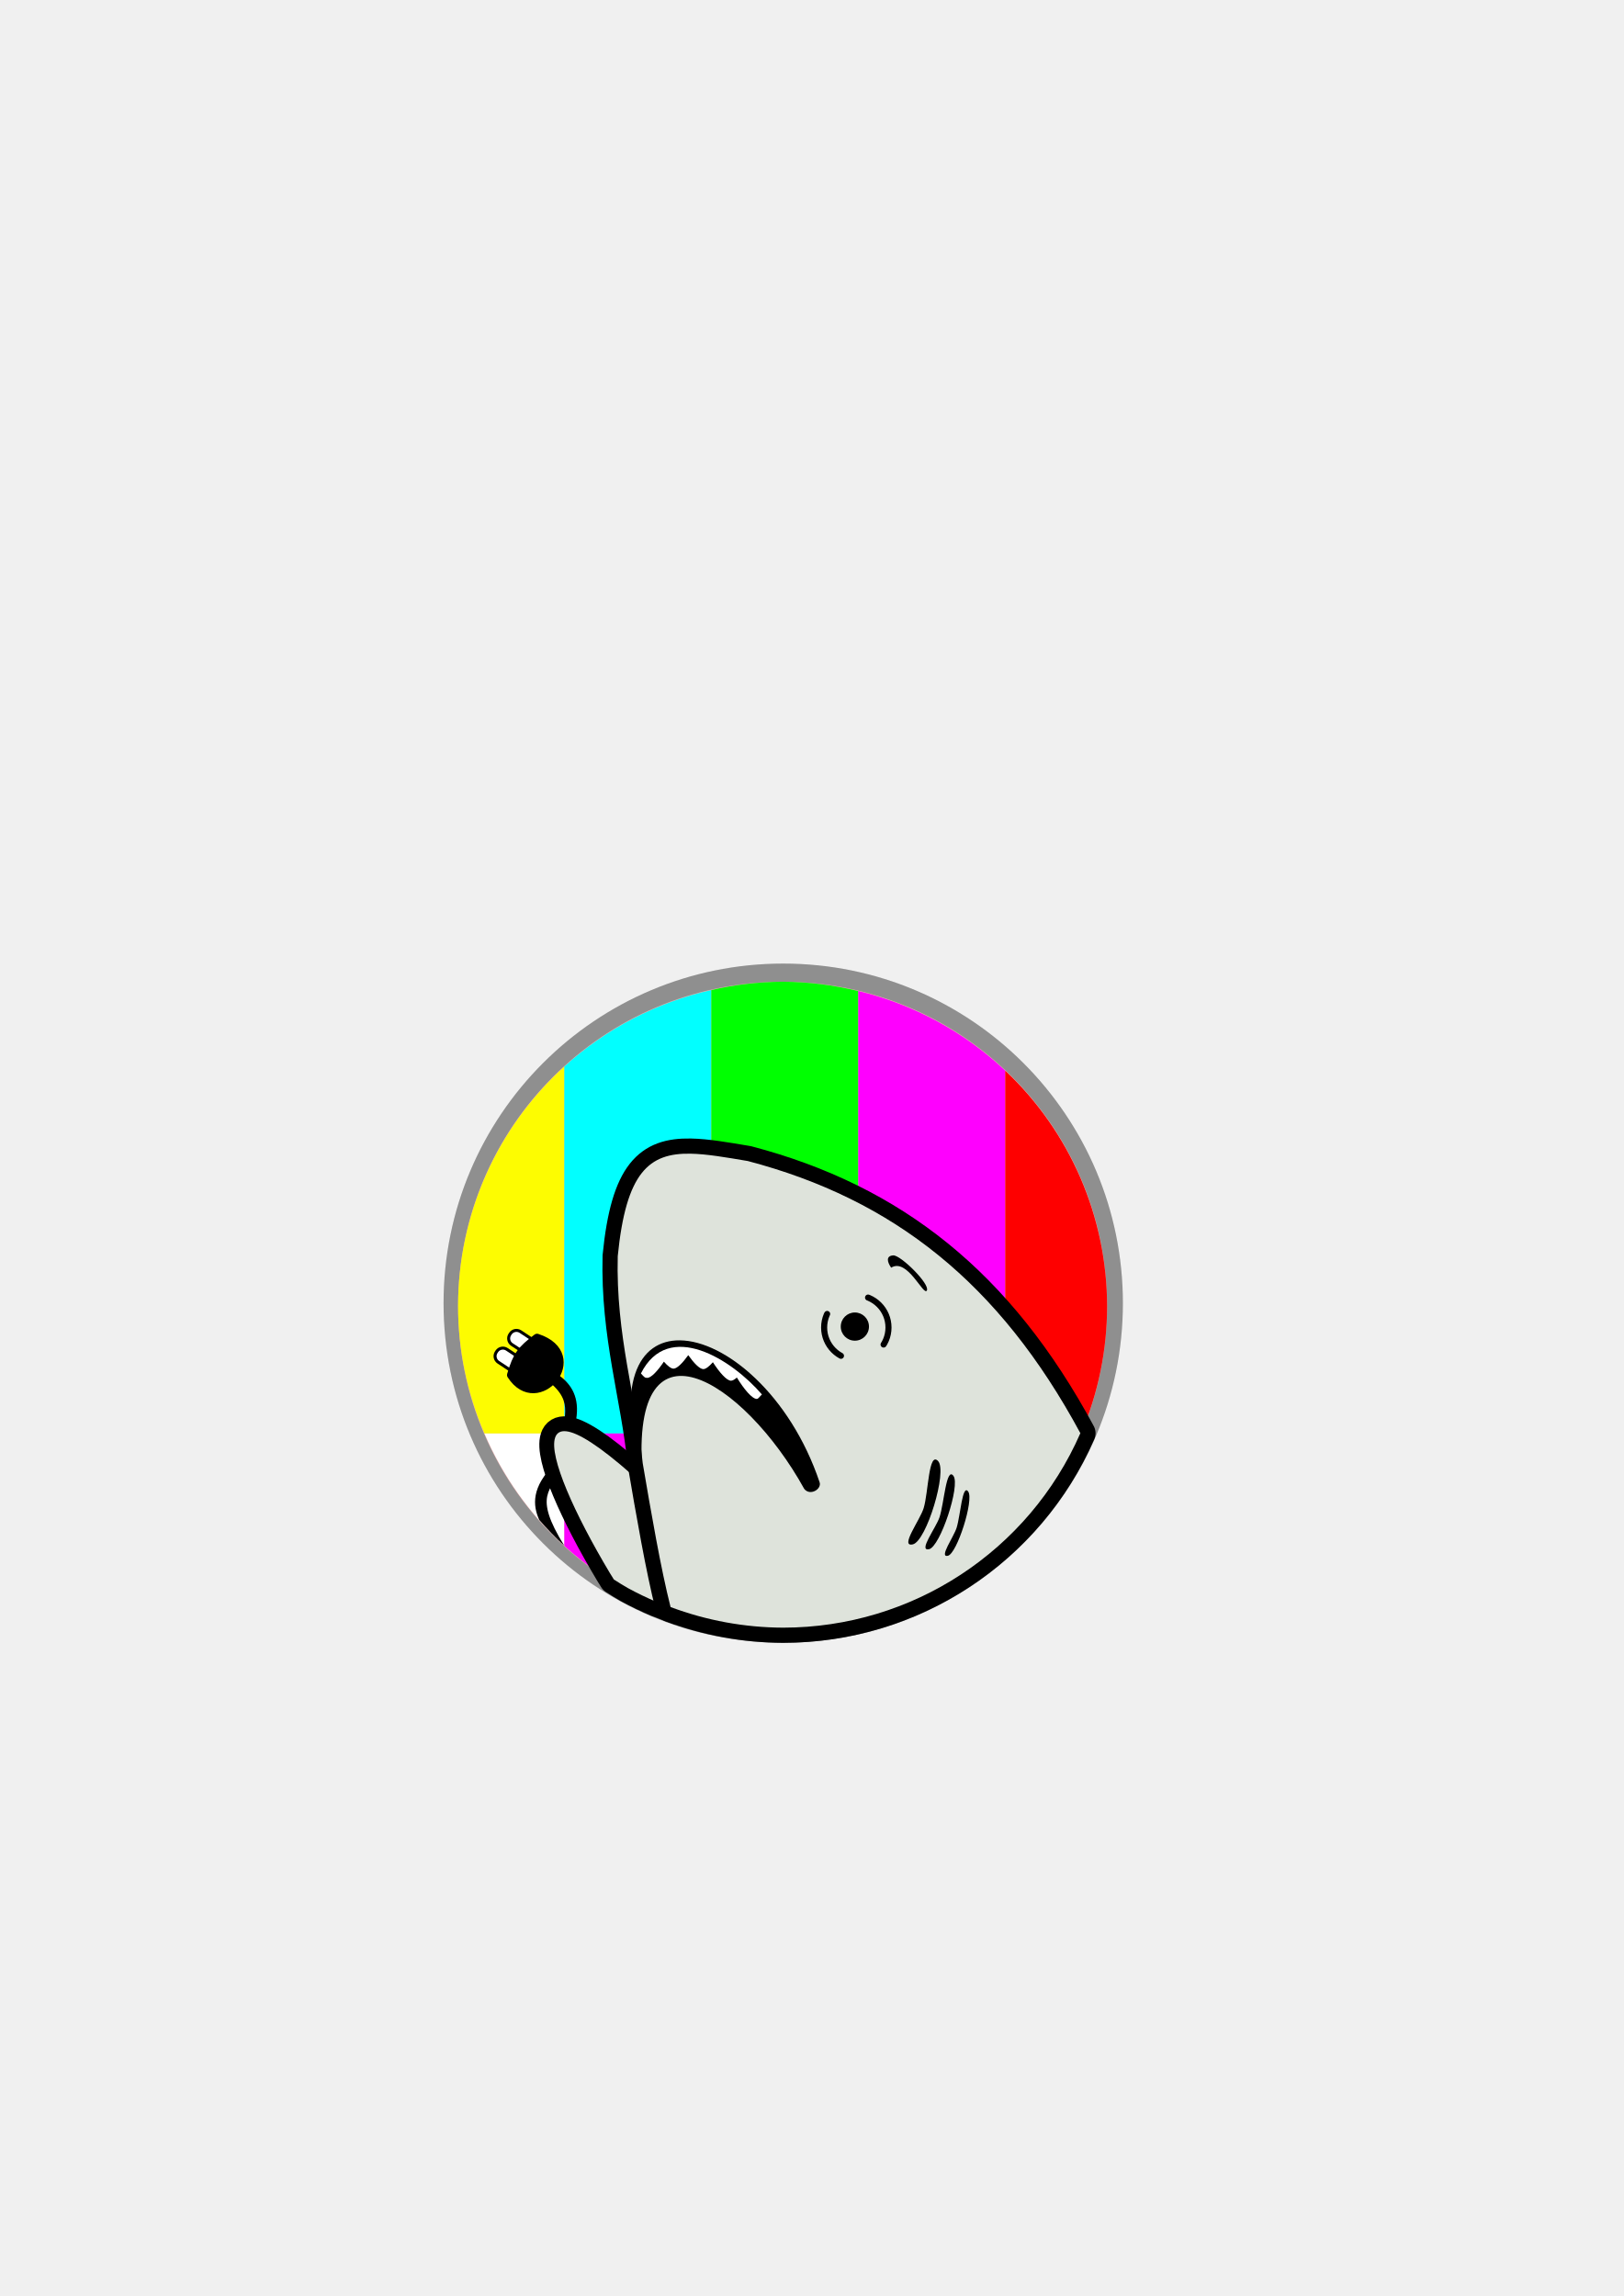
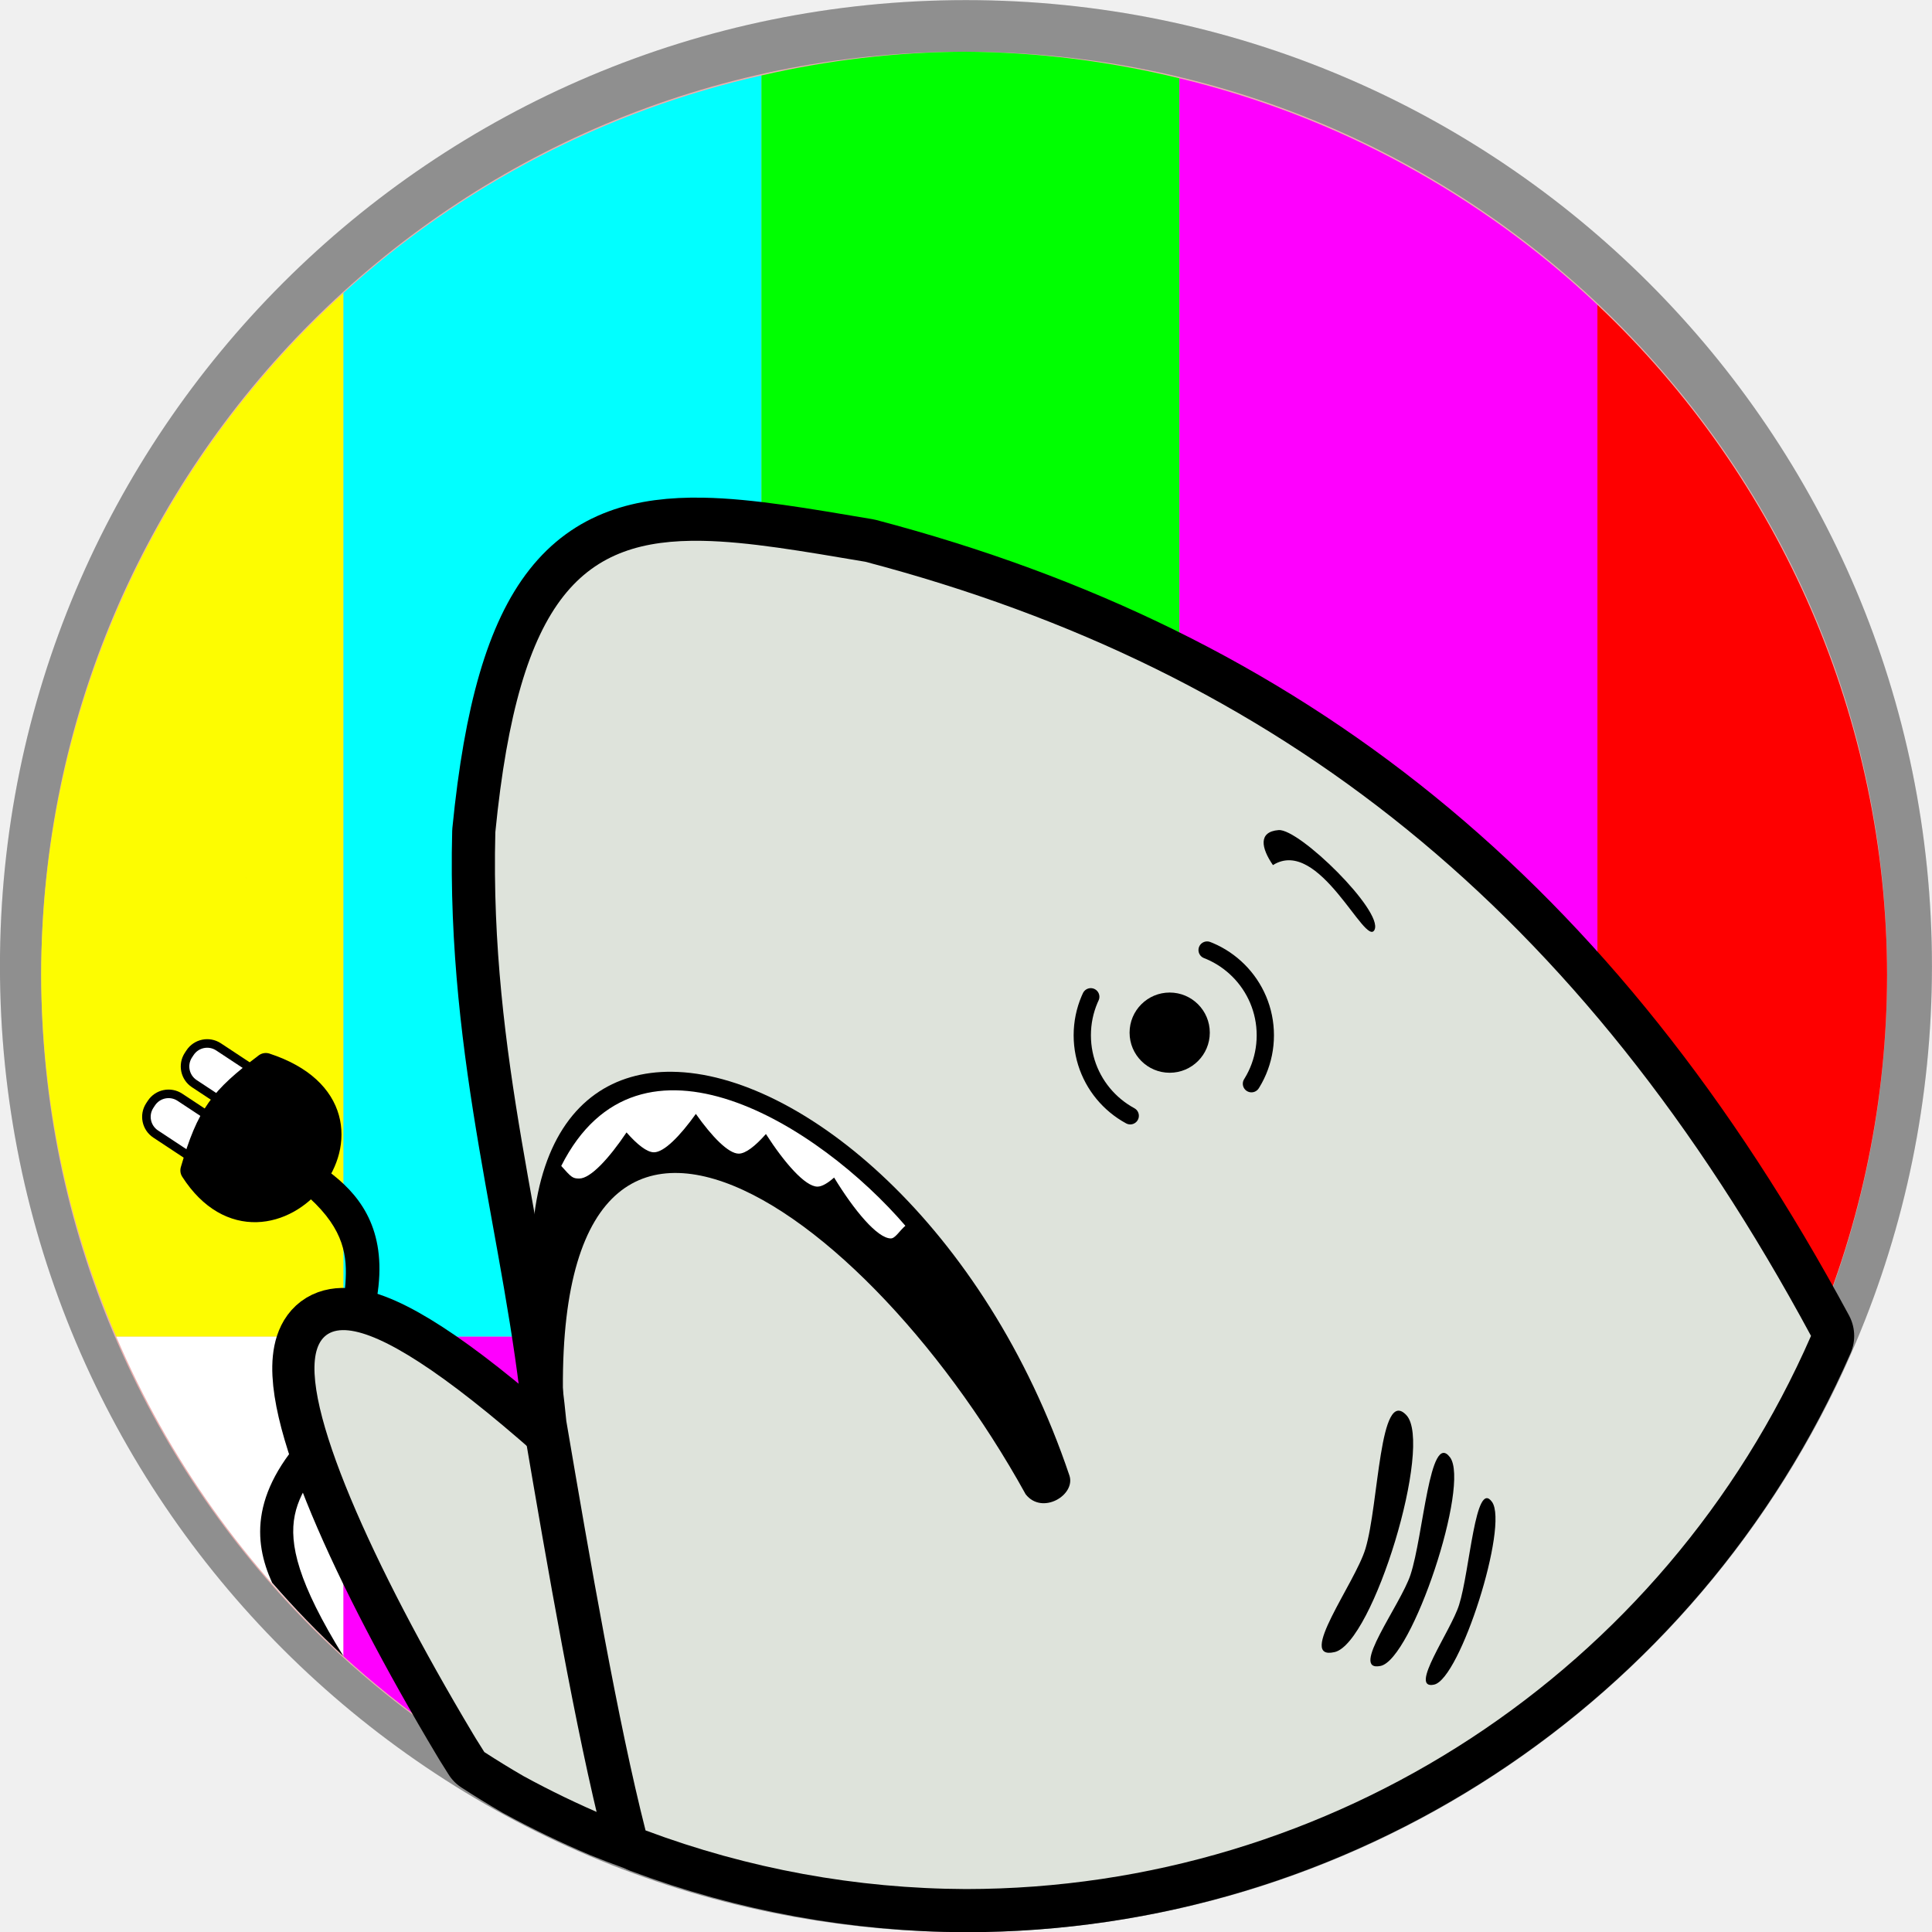
- <svg xmlns="http://www.w3.org/2000/svg" width="210mm" height="297mm" viewBox="0 0 210 297" version="1.1" id="svg44">
+ <svg xmlns="http://www.w3.org/2000/svg" version="1.1" id="svg44" viewBox="57.37 124.64 87.86 87.86">
  <defs id="defs48" />
  <circle cx="101.298" cy="168.575" r="43.93" style="opacity:.23;fill:#000;fill-opacity:1;stroke:none;stroke-width:4.109;stroke-linecap:round;stroke-linejoin:round;stroke-miterlimit:4;stroke-dasharray:none;stroke-dashoffset:0;stroke-opacity:1;paint-order:stroke markers fill" id="circle2" />
  <circle cx="101.298" cy="168.575" r="43.93" style="opacity:.23;fill:#000;fill-opacity:1;stroke:none;stroke-width:4.109;stroke-linecap:round;stroke-linejoin:round;stroke-miterlimit:4;stroke-dasharray:none;stroke-dashoffset:0;stroke-opacity:1;paint-order:stroke markers fill" id="circle4" />
  <circle cx="101.215" cy="168.964" r="41.971" style="fill:#e9afaf;fill-opacity:1;stroke:none;stroke-width:3.926;stroke-linecap:round;stroke-linejoin:round;stroke-miterlimit:4;stroke-dasharray:none;stroke-dashoffset:0;stroke-opacity:1;paint-order:stroke markers fill" id="circle6" />
  <path d="M72.99 137.963a41.971 41.971 0 0 0-13.747 31 41.971 41.971 0 0 0 3.415 16.465h10.16a.172.172 0 0 0 .171-.173z" style="fill:#fdfc01;fill-opacity:1;stroke:none;stroke-width:3.03;stroke-linecap:round;stroke-linejoin:round;stroke-miterlimit:4;stroke-dasharray:none;stroke-dashoffset:18.76;stroke-opacity:1;paint-order:stroke markers fill" id="path8" />
  <path d="M91.998 128.07a41.971 41.971 0 0 0-19.009 9.893v47.292c0 .096.077.173.172.173h18.665a.171.171 0 0 0 .172-.173z" style="fill:#01ffff;fill-opacity:1;stroke:none;stroke-width:3.03;stroke-linecap:round;stroke-linejoin:round;stroke-miterlimit:4;stroke-dasharray:none;stroke-dashoffset:18.76;stroke-opacity:1;paint-order:stroke markers fill" id="path10" />
  <path d="M101.215 126.992a41.971 41.971 0 0 0-9.217 1.079v57.184c0 .096.076.173.172.173h18.664a.172.172 0 0 0 .172-.173V128.2a41.971 41.971 0 0 0-9.791-1.208z" style="fill:#00ff01;fill-opacity:1;stroke:none;stroke-width:3.03;stroke-linecap:round;stroke-linejoin:round;stroke-miterlimit:4;stroke-dasharray:none;stroke-dashoffset:18.76;stroke-opacity:1;paint-order:stroke markers fill" id="path12" />
  <path d="M111.006 128.2v57.055c0 .096.076.173.172.173h18.664a.172.172 0 0 0 .172-.173v-46.753a41.971 41.971 0 0 0-19.008-10.302z" style="fill:#fe00fe;fill-opacity:1;stroke:none;stroke-width:3.03;stroke-linecap:round;stroke-linejoin:round;stroke-miterlimit:4;stroke-dasharray:none;stroke-dashoffset:18.76;stroke-opacity:1;paint-order:stroke markers fill" id="path14" />
  <path d="M130.014 138.502v46.753c0 .096.077.173.172.173h9.63a41.971 41.971 0 0 0 3.37-16.465 41.971 41.971 0 0 0-13.172-30.46z" style="fill:#fe0000;fill-opacity:1;stroke:none;stroke-width:3.03;stroke-linecap:round;stroke-linejoin:round;stroke-miterlimit:4;stroke-dasharray:none;stroke-dashoffset:18.76;stroke-opacity:1;paint-order:stroke markers fill" id="path16" />
  <path d="M62.658 185.428a41.971 41.971 0 0 0 10.331 14.532v-13.85a.68.68 0 0 0-.682-.682z" style="fill:#fff;fill-opacity:1;stroke:none;stroke-width:5.91;stroke-linecap:round;stroke-linejoin:round;stroke-miterlimit:4;stroke-dasharray:none;stroke-dashoffset:18.76;stroke-opacity:1;paint-order:stroke markers fill" id="path18" />
  <path d="M73.672 185.428a.68.68 0 0 0-.683.682v13.85a41.971 41.971 0 0 0 19.009 9.914V186.11a.68.68 0 0 0-.683-.682z" style="fill:#fe00fe;fill-opacity:1;stroke:none;stroke-width:5.91;stroke-linecap:round;stroke-linejoin:round;stroke-miterlimit:4;stroke-dasharray:none;stroke-dashoffset:18.76;stroke-opacity:1;paint-order:stroke markers fill" id="path20" />
  <rect width="1.614" height="6.172" x="-111.353" y="150.066" ry=".742" style="fill:#fff;fill-opacity:1;stroke:#000;stroke-width:.778;stroke-linecap:round;stroke-linejoin:round;stroke-miterlimit:4;stroke-dasharray:none;stroke-dashoffset:18.76;stroke-opacity:1;paint-order:stroke markers fill" transform="rotate(-56.599) skewX(-.031)" id="rect22" />
  <path d="M68.186 164.473zm.259.022c.014.004.027.013.04.02-.013-.007-.026-.015-.04-.02zm.12.06c.014.009.028.02.043.032-.015-.01-.029-.023-.044-.032zm.115.09.037.038-.037-.038zm.1.112zm.089.134c.012.02.024.041.035.064-.011-.023-.023-.043-.035-.064zm.084.178.017.043-.017-.043zm.431 10.992-.44 1.281c5.792 3.41 3.73 5.317 4.045 8.086l1.069.005c2.269-6.836-2.875-7.907-4.674-9.372zm4.001 11.036zm-.015.592zM71.732 189.385c-3.025 2.984-2.84 5.352-1.988 7.229a41.97 41.97 0 0 0 3.245 3.345c-4.121-6.665-1.676-7.083-.308-10.084z" style="fill:#000;fill-opacity:1;stroke:none;stroke-width:3.009;stroke-linecap:round;stroke-linejoin:round;stroke-miterlimit:4;stroke-dasharray:none;stroke-dashoffset:18.76;stroke-opacity:1;paint-order:stroke markers fill" id="path24" />
  <path d="M79.395 204.317a41.971 41.971 0 0 0 1.78 1.092 41.971 41.971 0 0 0 3.778 1.824 41.971 41.971 0 0 0 2.7.985c.92-3.094 1.09-7.986 1.81-10.052-23.856-24.28-19.737-9.993-10.589 5.311.187.32.342.544.521.84z" style="fill:#dee3db;fill-opacity:1;stroke:#000;stroke-width:3.837;stroke-linecap:round;stroke-linejoin:round;stroke-miterlimit:4;stroke-dasharray:none;stroke-dashoffset:0;stroke-opacity:1;paint-order:stroke markers fill" id="path26" />
  <path d="M89.306 149.235c-5.36-.095-8.339 2.395-9.41 13.25-.266 10.299 2.388 18.206 3.228 26.778 1.082 6.357 2.346 13.682 3.603 18.617a41.971 41.971 0 0 0 14.57 2.667 41.971 41.971 0 0 0 38.431-25.156c-10.47-19.414-24.171-30.247-43.008-35.205-2.855-.481-5.317-.914-7.414-.951z" style="fill:#dee3db;fill-opacity:1;stroke:#000;stroke-width:3.926;stroke-linecap:round;stroke-linejoin:round;stroke-miterlimit:4;stroke-dasharray:none;stroke-dashoffset:0;stroke-opacity:1;paint-order:stroke markers fill" id="path28" />
  <circle cx="110.563" cy="171.601" r="1.824" style="fill:#000;fill-opacity:1;stroke:none;stroke-width:.72;stroke-linecap:round;stroke-linejoin:round;stroke-miterlimit:4;stroke-dasharray:none;stroke-dashoffset:0;stroke-opacity:1;paint-order:stroke markers fill" id="circle30" />
  <path d="M119.88 166.921c-.405.85-2.516-4.262-4.622-2.94-.533-.774-.68-1.517.258-1.592.937-.074 4.767 3.683 4.363 4.532zM118.063 199.77c-1.754.41.93-3.133 1.402-4.698.614-2.027.631-7.39 1.863-6.075 1.231 1.314-1.511 10.364-3.265 10.774zM120.15 200.401c-1.433.289.903-2.761 1.362-4.14.593-1.786.87-6.58 1.798-5.35.928 1.23-1.726 9.202-3.16 9.49zM122.589 201.25c-1.186.255.752-2.418 1.134-3.624.495-1.562.736-5.754 1.5-4.682.764 1.073-1.45 8.049-2.634 8.305z" style="fill:#000;fill-opacity:1;stroke:none;stroke-width:1.44;stroke-linecap:round;stroke-linejoin:round;stroke-miterlimit:4;stroke-dasharray:none;stroke-dashoffset:0;stroke-opacity:1;paint-order:stroke markers fill" id="path32" />
  <path d="M87.925 173.38c-5.266-.053-8.534 5.437-4.744 18.324-2.191-22.97 13.064-13.175 20.832.89.753.961 2.287.033 1.99-.854-3.812-11.319-12.193-18.302-18.078-18.36z" style="fill:#000;fill-opacity:1;stroke:none;stroke-width:6.733;stroke-linecap:round;stroke-linejoin:round;stroke-miterlimit:4;stroke-dasharray:none;stroke-dashoffset:0;stroke-opacity:1;paint-order:stroke markers fill" id="path34" />
  <path d="M82.893 177.663c.46.513.512.572.819.572.515 0 1.355-.915 2.15-2.097.482.549.927.904 1.247.904.462 0 1.187-.741 1.906-1.746.733 1.037 1.479 1.807 1.95 1.807.317 0 .759-.351 1.236-.892.85 1.32 1.787 2.392 2.344 2.392.207 0 .47-.16.757-.412.907 1.489 1.97 2.768 2.58 2.768.2 0 .383-.335.661-.576-3.9-4.543-12.105-9.756-15.65-2.72z" style="fill:#fff;fill-opacity:1;stroke:none;stroke-width:3.926;stroke-linecap:round;stroke-linejoin:round;stroke-miterlimit:4;stroke-dasharray:none;stroke-dashoffset:0;stroke-opacity:1;paint-order:stroke markers fill" id="path36" />
  <circle cx="110.75" cy="171.721" r="4.162" style="fill:none;fill-opacity:1;stroke:#000;stroke-width:.785;stroke-linecap:round;stroke-linejoin:round;stroke-miterlimit:4;stroke-dasharray:6.281,6.281;stroke-dashoffset:3.96;stroke-opacity:1;paint-order:stroke markers fill" id="circle38" />
  <rect width="1.614" height="6.172" x="-108.473" y="150.271" ry=".742" style="fill:#fff;fill-opacity:1;stroke:#000;stroke-width:.778;stroke-linecap:round;stroke-linejoin:round;stroke-miterlimit:4;stroke-dasharray:none;stroke-dashoffset:18.76;stroke-opacity:1;paint-order:stroke markers fill" transform="rotate(-56.599) skewX(-.031)" id="rect40" />
  <path d="M66.108 177.865c.743-2.546 1.31-3.257 3.35-4.803 6.75 2.216.089 10.155-3.35 4.803z" style="fill:#000;fill-opacity:1;stroke:#000;stroke-width:1.071;stroke-linecap:round;stroke-linejoin:round;stroke-miterlimit:4;stroke-dasharray:none;stroke-dashoffset:18.76;stroke-opacity:1;paint-order:stroke markers fill" id="path42" />
</svg>
